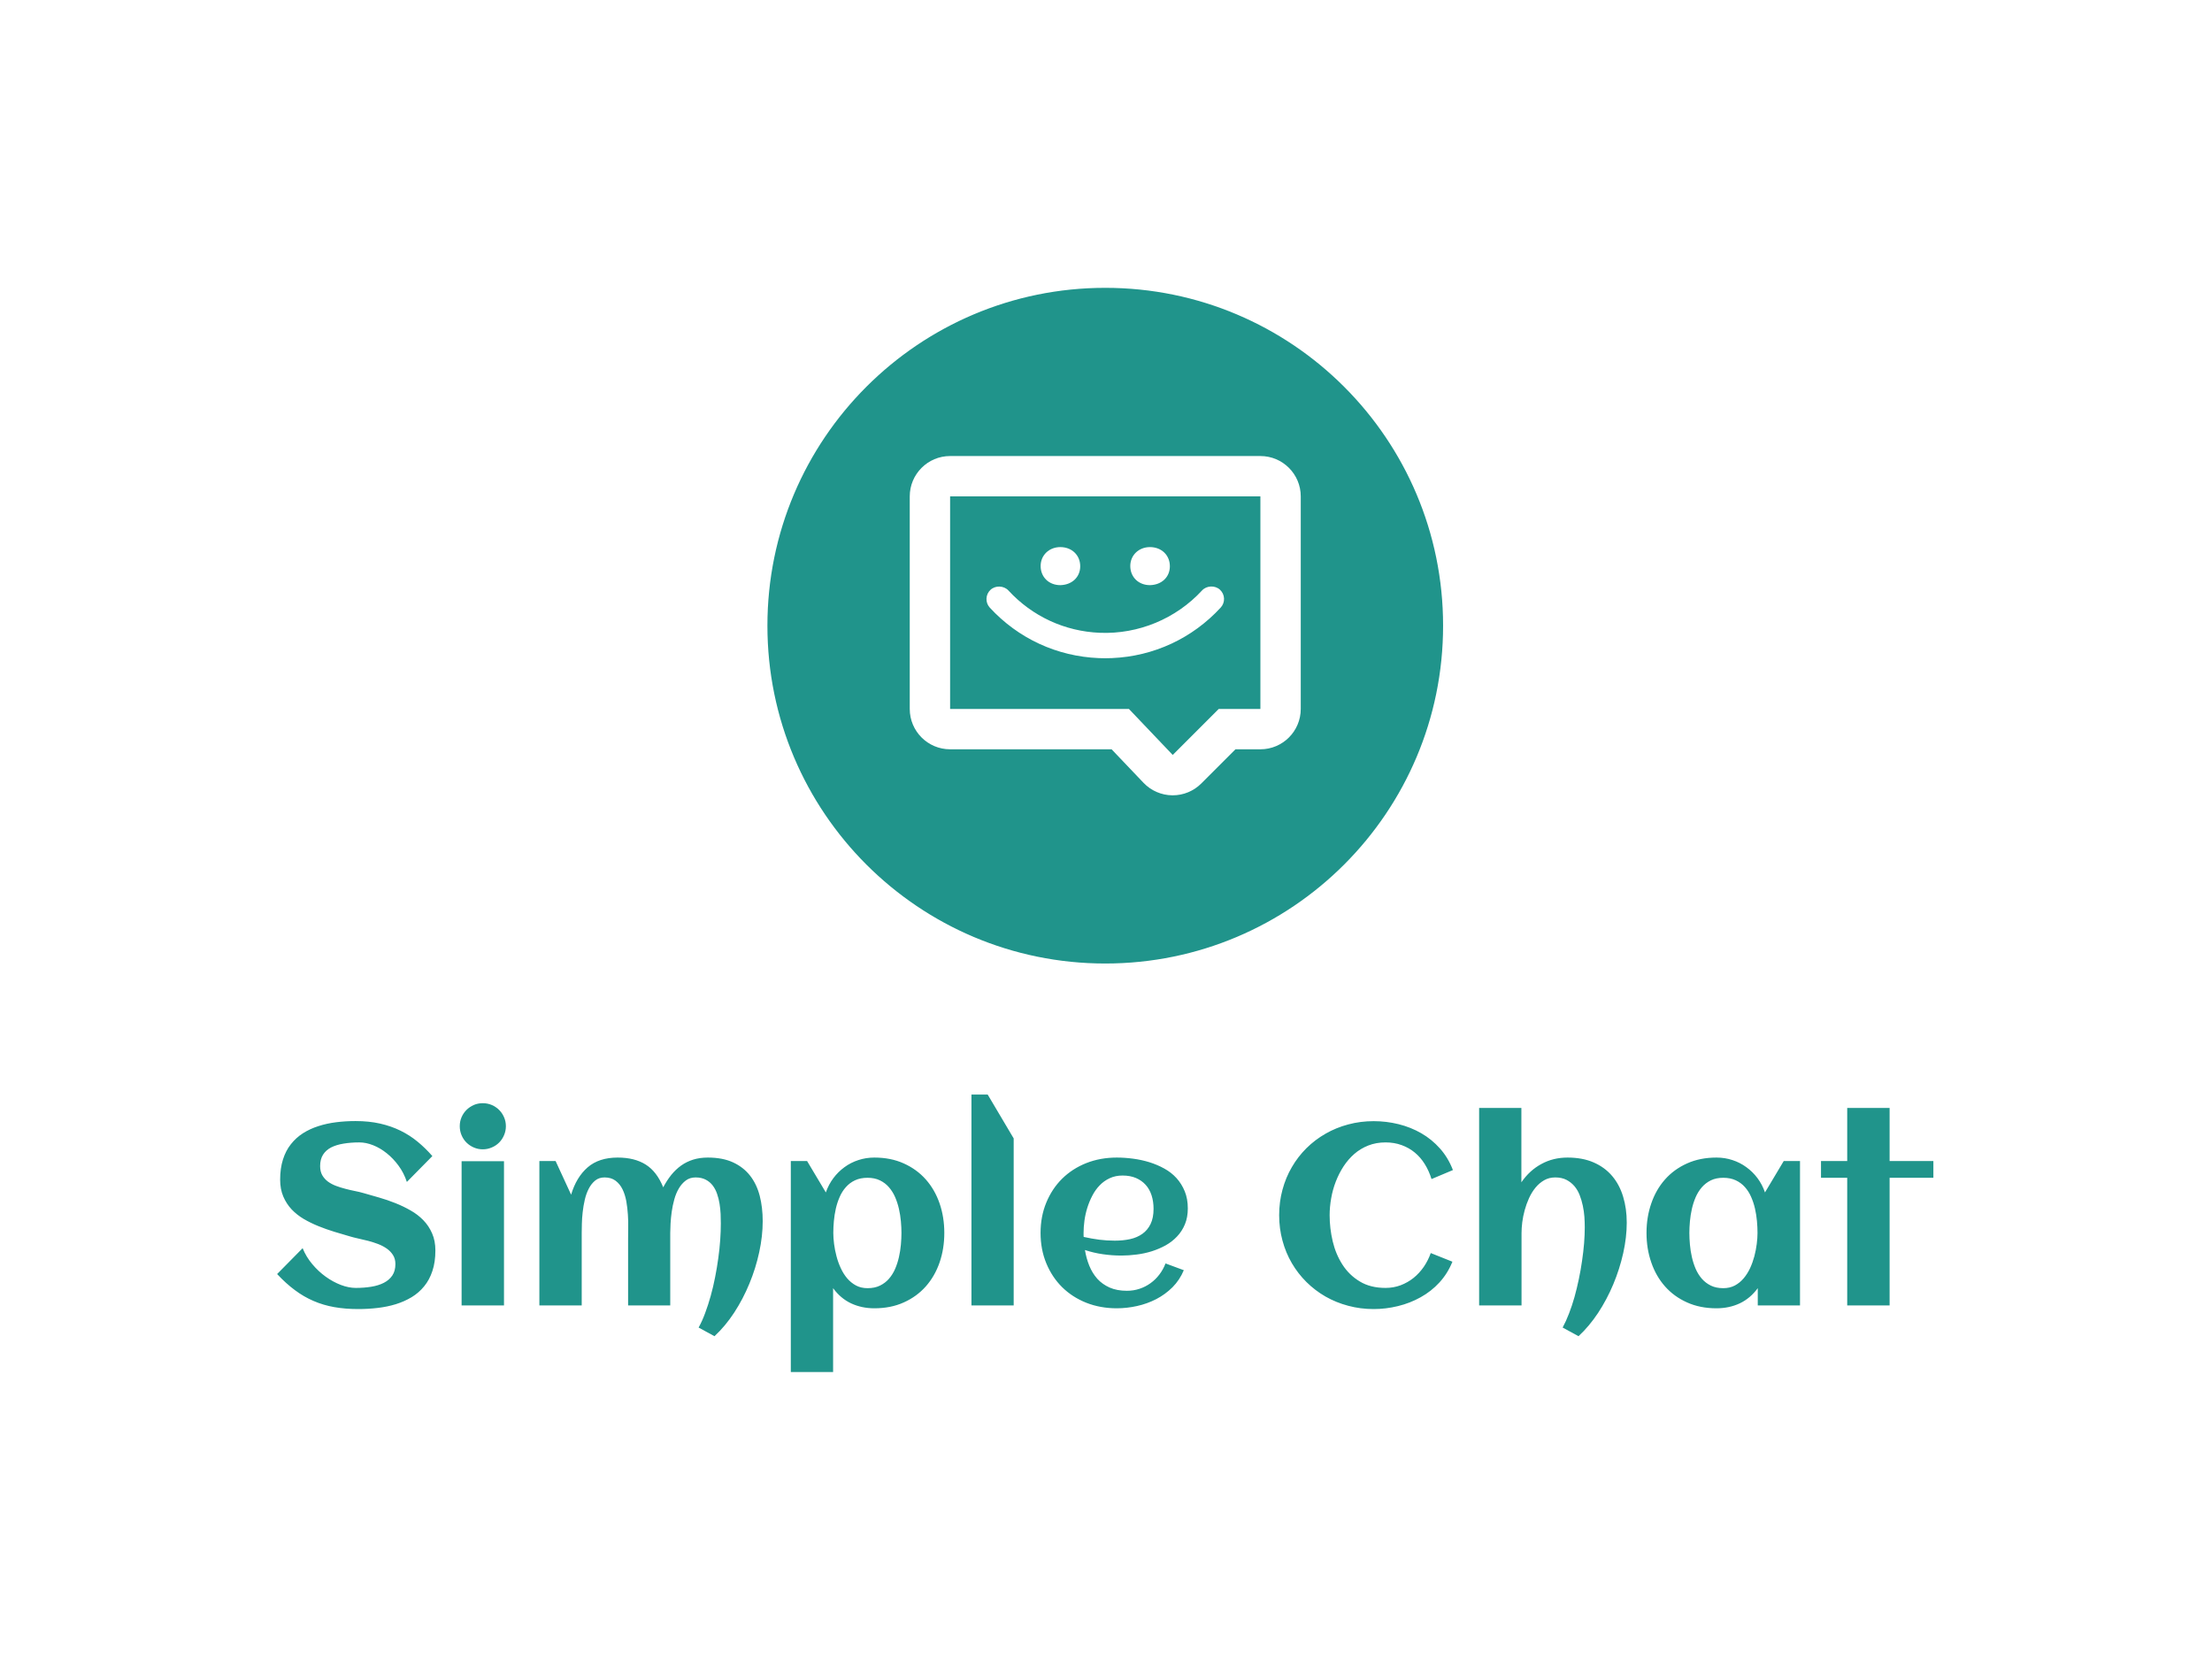
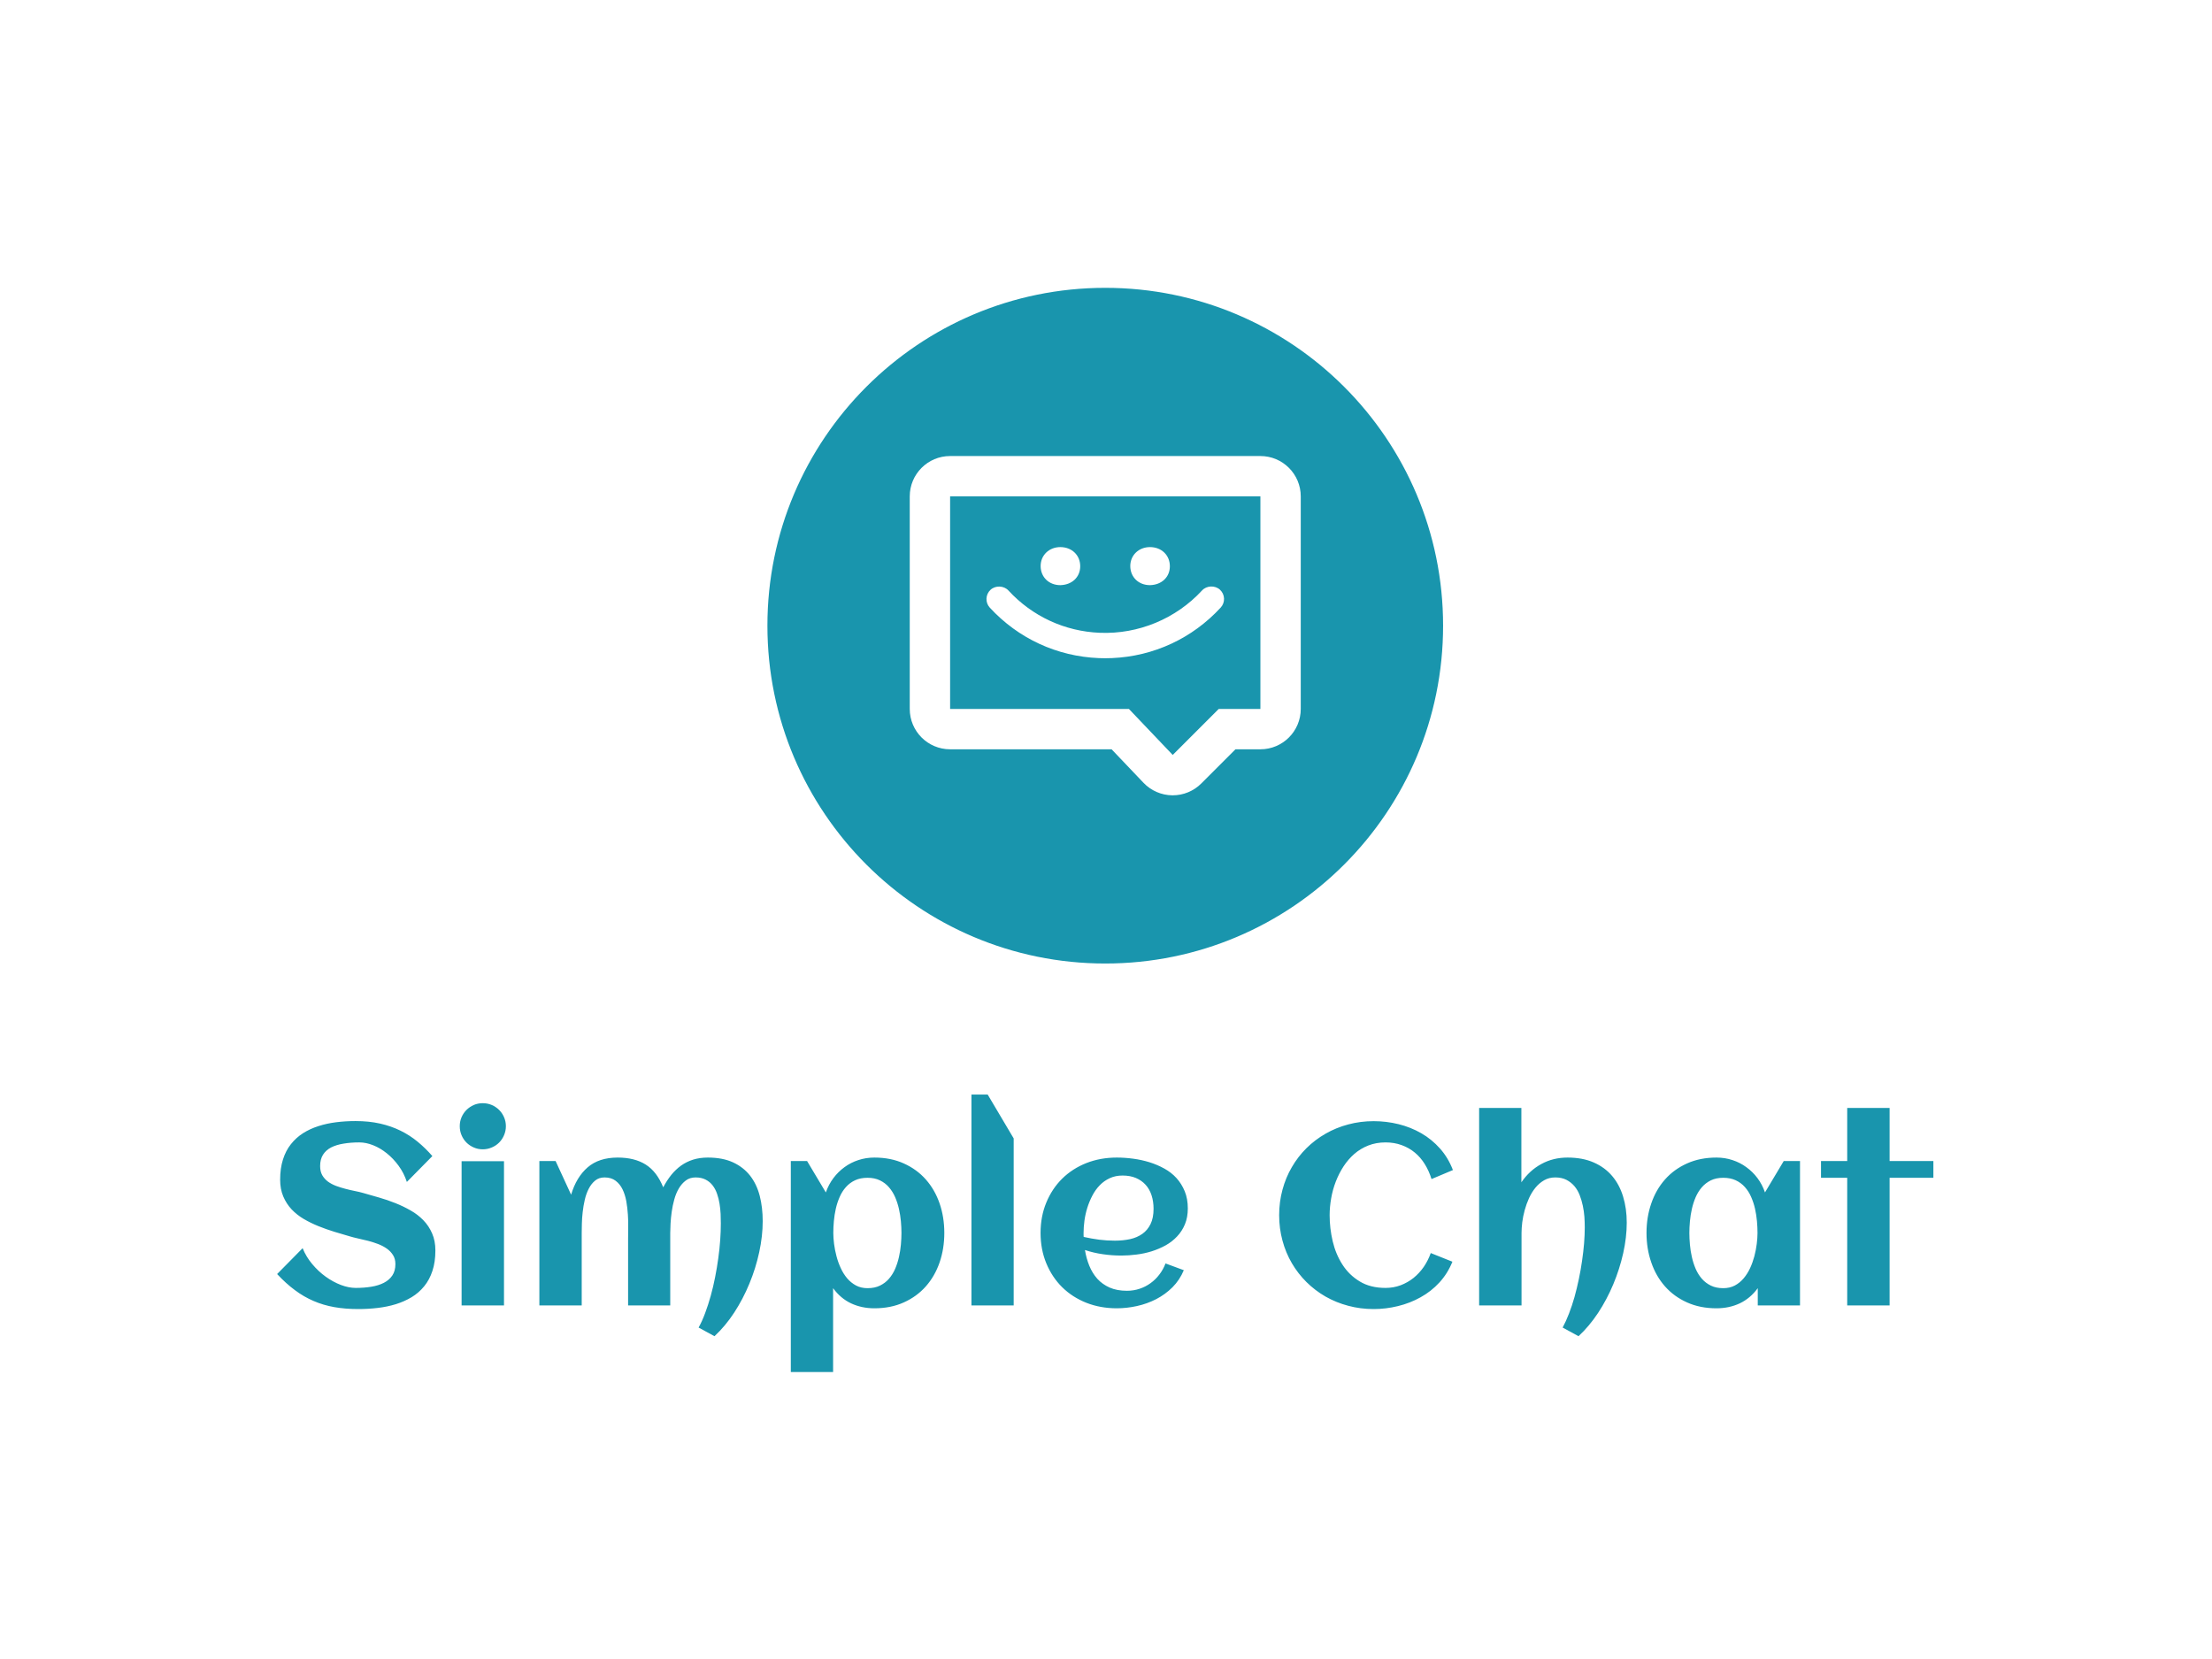
<svg xmlns="http://www.w3.org/2000/svg" version="1.1" width="2000" height="1500" viewBox="0 0 2000 1500">
  <rect width="2000" height="1500" fill="#ffffff" />
  <g transform="matrix(0.75,0,0,0.75,249.3245,260.6466)">
    <svg viewBox="0 0 378 247" data-background-color="#ffffff" preserveAspectRatio="xMidYMid meet" height="1306" width="2000">
      <g id="tight-bounds" transform="matrix(1,0,0,1,0.1702302,-0.1)">
        <svg viewBox="0 0 377.66 247.2" height="247.2" width="377.66">
          <g>
            <svg viewBox="0 0 395.52 258.891" height="247.2" width="377.66">
              <g transform="matrix(1,0,0,1,0,192.6274)">
                <svg viewBox="0 0 395.52 66.263" height="66.263" width="395.52">
                  <g id="textblocktransform">
                    <svg viewBox="0 0 395.52 66.263" height="66.263" width="395.52" id="textblock">
                      <g>
                        <svg viewBox="0 0 395.52 66.263" height="66.263" width="395.52">
                          <g transform="matrix(1,0,0,1,0,0)">
-                             <svg width="395.52" viewBox="1.88 -41.19 323.49 54.2" height="66.263" data-palette-color="#20948b">
-                               <path d="M32.79-10.74L32.79-10.74Q32.79-8.47 32.21-6.74 31.64-5 30.6-3.74 29.57-2.47 28.15-1.61 26.73-0.76 25.06-0.24 23.39 0.27 21.52 0.49 19.65 0.71 17.72 0.71L17.72 0.71Q15.19 0.71 13.04 0.33 10.89-0.05 9-0.87 7.1-1.68 5.36-2.98 3.61-4.27 1.88-6.13L1.88-6.13 6.86-11.18Q7.54-9.5 8.74-8.07 9.94-6.64 11.36-5.62 12.79-4.59 14.33-4 15.87-3.42 17.24-3.42L17.24-3.42Q18.85-3.42 20.26-3.65 21.68-3.88 22.73-4.42 23.78-4.96 24.38-5.85 24.98-6.74 24.98-8.08L24.98-8.08Q24.98-9.11 24.51-9.84 24.05-10.57 23.3-11.1 22.56-11.62 21.61-11.99 20.65-12.35 19.67-12.61 18.68-12.87 17.72-13.07 16.77-13.28 16.04-13.5L16.04-13.5Q14.6-13.92 13.04-14.39 11.47-14.87 9.96-15.48 8.45-16.09 7.09-16.88 5.74-17.68 4.71-18.76 3.69-19.85 3.08-21.28 2.47-22.71 2.47-24.56L2.47-24.56Q2.47-26.78 3.02-28.5 3.56-30.22 4.57-31.49 5.57-32.76 6.93-33.63 8.3-34.5 9.94-35.02 11.57-35.55 13.42-35.78 15.26-36.01 17.19-36.01L17.19-36.01Q19.82-36.01 21.98-35.52 24.15-35.03 25.98-34.13 27.81-33.23 29.33-31.97 30.86-30.71 32.2-29.17L32.2-29.17 27.22-24.12Q26.64-25.88 25.6-27.29 24.56-28.71 23.29-29.72 22.02-30.74 20.63-31.29 19.24-31.84 17.94-31.84L17.94-31.84Q16.26-31.84 14.84-31.6 13.43-31.37 12.41-30.85 11.4-30.32 10.84-29.43 10.28-28.54 10.28-27.22L10.28-27.22Q10.28-26.17 10.69-25.44 11.11-24.71 11.8-24.19 12.5-23.68 13.38-23.35 14.26-23.02 15.2-22.78 16.14-22.53 17.05-22.35 17.97-22.17 18.73-21.95L18.73-21.95Q20.19-21.53 21.8-21.07 23.41-20.61 24.98-19.98 26.54-19.36 27.95-18.55 29.37-17.75 30.44-16.64 31.52-15.53 32.15-14.07 32.79-12.62 32.79-10.74ZM46.56-35.01L46.56-35.01Q46.56-34.08 46.2-33.25 45.85-32.42 45.24-31.81 44.63-31.2 43.8-30.85 42.97-30.49 42.04-30.49L42.04-30.49Q41.11-30.49 40.29-30.85 39.48-31.2 38.86-31.81 38.25-32.42 37.9-33.25 37.55-34.08 37.55-35.01L37.55-35.01Q37.55-35.94 37.9-36.76 38.25-37.57 38.86-38.18 39.48-38.79 40.29-39.15 41.11-39.5 42.04-39.5L42.04-39.5Q42.97-39.5 43.8-39.15 44.63-38.79 45.24-38.18 45.85-37.57 46.2-36.76 46.56-35.94 46.56-35.01ZM46.19-28.17L46.19 0 37.91 0 37.91-28.17 46.19-28.17ZM96.72-16.46L96.72-16.46Q96.72-13.55 96.04-10.4 95.36-7.25 94.12-4.26 92.89-1.27 91.16 1.39 89.42 4.05 87.3 6.01L87.3 6.01 84.2 4.32Q84.91 3.05 85.49 1.46 86.08-0.12 86.57-1.88 87.06-3.64 87.42-5.49 87.79-7.35 88.04-9.19 88.3-11.04 88.42-12.77 88.54-14.5 88.54-16.02L88.54-16.02Q88.54-16.87 88.5-17.87 88.45-18.87 88.29-19.87 88.13-20.87 87.81-21.79 87.5-22.71 86.95-23.43 86.4-24.15 85.58-24.57 84.76-25 83.61-25L83.61-25Q82.49-25 81.7-24.4 80.9-23.8 80.34-22.85 79.78-21.9 79.45-20.7 79.12-19.51 78.95-18.3 78.78-17.09 78.72-15.99 78.66-14.89 78.66-14.14L78.66-14.14 78.66 0 70.43 0 70.43-13.13Q70.43-13.99 70.45-15.2 70.48-16.41 70.39-17.72 70.31-19.04 70.08-20.35 69.84-21.66 69.34-22.68 68.84-23.71 67.99-24.35 67.13-25 65.84-25L65.84-25Q64.74-25 64-24.39 63.25-23.78 62.75-22.81 62.25-21.85 61.97-20.64 61.69-19.43 61.56-18.23 61.42-17.02 61.4-15.93 61.37-14.84 61.37-14.14L61.37-14.14 61.37 0 53.1 0 53.1-28.2 56.27-28.2 59.3-21.63Q60.32-25.05 62.53-26.97 64.74-28.88 68.4-28.88L68.4-28.88Q71.7-28.88 73.87-27.51 76.04-26.15 77.29-23.07L77.29-23.07Q78-24.41 78.86-25.49 79.73-26.56 80.79-27.32 81.86-28.08 83.15-28.48 84.44-28.88 86.01-28.88L86.01-28.88Q88.89-28.88 90.93-27.94 92.96-27 94.26-25.34 95.55-23.68 96.14-21.4 96.72-19.12 96.72-16.46ZM132.19-14.16L132.19-14.16Q132.19-11.08 131.27-8.4 130.34-5.71 128.58-3.72 126.82-1.73 124.28-0.59 121.75 0.56 118.52 0.56L118.52 0.56Q116.06 0.56 113.99-0.4 111.93-1.37 110.47-3.37L110.47-3.37 110.47 13.01 102.21 13.01 102.21-28.2 105.39-28.2 109.05-22.07Q109.59-23.61 110.53-24.87 111.47-26.12 112.7-27.01 113.93-27.91 115.41-28.39 116.89-28.88 118.52-28.88L118.52-28.88Q121.75-28.88 124.28-27.73 126.82-26.59 128.58-24.6 130.34-22.61 131.27-19.92 132.19-17.24 132.19-14.16ZM123.82-14.16L123.82-14.16Q123.82-15.23 123.71-16.44 123.6-17.65 123.33-18.85 123.06-20.04 122.59-21.14 122.11-22.24 121.38-23.08 120.65-23.93 119.61-24.43 118.57-24.93 117.2-24.93L117.2-24.93Q115.79-24.93 114.75-24.44 113.71-23.95 112.97-23.11 112.22-22.27 111.75-21.18 111.27-20.09 111-18.9 110.73-17.7 110.62-16.48 110.51-15.26 110.51-14.16L110.51-14.16Q110.51-13.18 110.66-12 110.81-10.82 111.13-9.62 111.44-8.42 111.96-7.3 112.47-6.18 113.21-5.3 113.96-4.42 114.95-3.89 115.93-3.37 117.2-3.37L117.2-3.37Q118.6-3.37 119.62-3.87 120.65-4.37 121.38-5.21 122.11-6.05 122.59-7.15 123.06-8.25 123.33-9.45 123.6-10.64 123.71-11.87 123.82-13.09 123.82-14.16ZM145.74-32.62L145.74 0 137.49 0 137.49-41.19 140.66-41.19 145.74-32.62ZM159.41-13.38L159.41-13.38Q160.93-13.04 162.44-12.84 163.95-12.65 165.49-12.65L165.49-12.65Q167.1-12.65 168.48-12.95 169.86-13.26 170.87-13.98 171.89-14.7 172.47-15.89 173.06-17.09 173.06-18.87L173.06-18.87Q173.06-20.31 172.67-21.51 172.28-22.71 171.51-23.56 170.74-24.41 169.62-24.89 168.49-25.37 167-25.37L167-25.37Q165.61-25.37 164.5-24.85 163.39-24.34 162.55-23.47 161.71-22.61 161.11-21.46 160.51-20.31 160.12-19.07 159.73-17.82 159.56-16.55 159.39-15.28 159.39-14.16L159.39-14.16Q159.39-13.96 159.39-13.77 159.39-13.57 159.41-13.38ZM179.75-18.95L179.75-18.95Q179.75-17.21 179.19-15.86 178.63-14.5 177.66-13.48 176.7-12.45 175.43-11.74 174.16-11.04 172.72-10.58 171.28-10.13 169.75-9.94 168.22-9.74 166.78-9.74L166.78-9.74Q164.95-9.74 163.17-10 161.39-10.25 159.66-10.82L159.66-10.82Q159.92-9.2 160.51-7.75 161.1-6.3 162.07-5.21 163.05-4.13 164.48-3.49 165.91-2.86 167.86-2.86L167.86-2.86Q169.15-2.86 170.32-3.25 171.5-3.64 172.47-4.35 173.45-5.05 174.19-6.03 174.94-7.01 175.4-8.2L175.4-8.2 178.97-6.88Q178.16-4.96 176.76-3.55 175.35-2.15 173.58-1.23 171.81-0.32 169.82 0.12 167.83 0.56 165.88 0.56L165.88 0.56Q162.66 0.56 159.92-0.52 157.19-1.61 155.21-3.56 153.23-5.52 152.11-8.23 150.99-10.94 150.99-14.16L150.99-14.16Q150.99-17.38 152.11-20.09 153.23-22.8 155.21-24.76 157.19-26.71 159.92-27.8 162.66-28.88 165.88-28.88L165.88-28.88Q167.44-28.88 169.08-28.66 170.72-28.44 172.25-27.97 173.79-27.49 175.16-26.73 176.53-25.98 177.54-24.87 178.55-23.75 179.15-22.29 179.75-20.83 179.75-18.95ZM231.53-26.44L231.53-26.44 227.35-24.68Q226.86-26.27 226.04-27.59 225.23-28.91 224.09-29.85 222.96-30.79 221.52-31.31 220.08-31.84 218.37-31.84L218.37-31.84Q216.54-31.84 215.01-31.24 213.48-30.64 212.27-29.59 211.07-28.54 210.16-27.15 209.26-25.76 208.65-24.18 208.04-22.61 207.75-20.92 207.45-19.24 207.45-17.63L207.45-17.63Q207.45-15.06 208.05-12.52 208.65-9.99 209.96-7.96 211.26-5.93 213.34-4.68 215.41-3.42 218.37-3.42L218.37-3.42Q219.93-3.42 221.32-3.94 222.71-4.47 223.85-5.38 224.98-6.3 225.84-7.54 226.69-8.79 227.2-10.23L227.2-10.23 231.43-8.54Q230.5-6.23 228.89-4.48 227.28-2.73 225.21-1.59 223.15-0.44 220.8 0.13 218.44 0.71 216.05 0.71L216.05 0.71Q213.46 0.71 211.08 0.07 208.7-0.56 206.65-1.73 204.6-2.91 202.92-4.57 201.25-6.23 200.07-8.25 198.88-10.28 198.24-12.66 197.59-15.04 197.59-17.63L197.59-17.63Q197.59-20.21 198.24-22.6 198.88-24.98 200.07-27.01 201.25-29.05 202.92-30.71 204.6-32.37 206.65-33.54 208.7-34.72 211.08-35.35 213.46-35.99 216.05-35.99L216.05-35.99Q218.54-35.99 220.92-35.4 223.3-34.81 225.35-33.63 227.4-32.45 229-30.65 230.6-28.86 231.53-26.44ZM265.48-16.16L265.48-16.16Q265.48-13.31 264.79-10.21 264.09-7.1 262.85-4.13 261.6-1.15 259.87 1.48 258.13 4.1 256.06 6.01L256.06 6.01 252.96 4.32Q253.62 3.1 254.2 1.59 254.79 0.07 255.27-1.62 255.74-3.32 256.12-5.13 256.5-6.93 256.75-8.7 257.01-10.47 257.15-12.15 257.28-13.82 257.28-15.26L257.28-15.26Q257.28-16.21 257.21-17.3 257.13-18.38 256.9-19.47 256.67-20.56 256.28-21.56 255.89-22.56 255.24-23.32 254.59-24.07 253.68-24.54 252.76-25 251.52-25L251.52-25Q250.3-25 249.35-24.45 248.39-23.9 247.66-23.01 246.93-22.12 246.4-20.97 245.88-19.82 245.55-18.62 245.22-17.41 245.07-16.24 244.93-15.06 244.93-14.14L244.93-14.14 244.93 0 236.65 0 236.65-38.57 244.9-38.57 244.9-24.05Q246.49-26.37 248.8-27.62 251.1-28.88 253.91-28.88L253.91-28.88Q256.84-28.88 259.01-27.93 261.19-26.98 262.63-25.28 264.07-23.58 264.77-21.25 265.48-18.92 265.48-16.16ZM299.32-28.2L299.32 0 291.07 0 291.07-3.37Q289.6-1.37 287.54-0.4 285.48 0.56 283.01 0.56L283.01 0.56Q279.79 0.56 277.25-0.59 274.71-1.73 272.95-3.72 271.19-5.71 270.27-8.4 269.34-11.08 269.34-14.16L269.34-14.16Q269.34-17.24 270.27-19.92 271.19-22.61 272.95-24.6 274.71-26.59 277.25-27.73 279.79-28.88 283.01-28.88L283.01-28.88Q284.65-28.88 286.12-28.39 287.6-27.91 288.83-27.01 290.07-26.12 291.01-24.87 291.95-23.61 292.48-22.07L292.48-22.07 296.14-28.2 299.32-28.2ZM291.02-14.16L291.02-14.16Q291.02-15.26 290.91-16.48 290.8-17.7 290.53-18.9 290.26-20.09 289.78-21.18 289.31-22.27 288.56-23.11 287.82-23.95 286.77-24.44 285.72-24.93 284.33-24.93L284.33-24.93Q282.94-24.93 281.91-24.43 280.89-23.93 280.15-23.08 279.42-22.24 278.94-21.14 278.47-20.04 278.2-18.85 277.93-17.65 277.82-16.44 277.71-15.23 277.71-14.16L277.71-14.16Q277.71-13.09 277.82-11.87 277.93-10.64 278.2-9.45 278.47-8.25 278.94-7.15 279.42-6.05 280.15-5.21 280.89-4.37 281.91-3.87 282.94-3.37 284.33-3.37L284.33-3.37Q285.6-3.37 286.59-3.89 287.58-4.42 288.32-5.3 289.06-6.18 289.58-7.3 290.09-8.42 290.41-9.62 290.72-10.82 290.87-12 291.02-13.18 291.02-14.16ZM316.82-24.93L316.82 0 308.54 0 308.54-24.93 303.42-24.93 303.42-28.2 308.54-28.2 308.54-38.57 316.82-38.57 316.82-28.2 325.37-28.2 325.37-24.93 316.82-24.93Z" opacity="1" transform="matrix(1,0,0,1,0,0)" fill="#20948b" class="wordmark-text-0" data-fill-palette-color="primary" id="text-0" />
+                             <svg width="395.52" viewBox="1.88 -41.19 323.49 54.2" height="66.263" data-palette-color="#1995ad">
+                               <path d="M32.79-10.74L32.79-10.74Q32.79-8.47 32.21-6.74 31.64-5 30.6-3.74 29.57-2.47 28.15-1.61 26.73-0.76 25.06-0.24 23.39 0.27 21.52 0.49 19.65 0.71 17.72 0.71L17.72 0.71Q15.19 0.71 13.04 0.33 10.89-0.05 9-0.87 7.1-1.68 5.36-2.98 3.61-4.27 1.88-6.13L1.88-6.13 6.86-11.18Q7.54-9.5 8.74-8.07 9.94-6.64 11.36-5.62 12.79-4.59 14.33-4 15.87-3.42 17.24-3.42L17.24-3.42Q18.85-3.42 20.26-3.65 21.68-3.88 22.73-4.42 23.78-4.96 24.38-5.85 24.98-6.74 24.98-8.08L24.98-8.08Q24.98-9.11 24.51-9.84 24.05-10.57 23.3-11.1 22.56-11.62 21.61-11.99 20.65-12.35 19.67-12.61 18.68-12.87 17.72-13.07 16.77-13.28 16.04-13.5L16.04-13.5Q14.6-13.92 13.04-14.39 11.47-14.87 9.96-15.48 8.45-16.09 7.09-16.88 5.74-17.68 4.71-18.76 3.69-19.85 3.08-21.28 2.47-22.71 2.47-24.56L2.47-24.56Q2.47-26.78 3.02-28.5 3.56-30.22 4.57-31.49 5.57-32.76 6.93-33.63 8.3-34.5 9.94-35.02 11.57-35.55 13.42-35.78 15.26-36.01 17.19-36.01L17.19-36.01Q19.82-36.01 21.98-35.52 24.15-35.03 25.98-34.13 27.81-33.23 29.33-31.97 30.86-30.71 32.2-29.17L32.2-29.17 27.22-24.12Q26.64-25.88 25.6-27.29 24.56-28.71 23.29-29.72 22.02-30.74 20.63-31.29 19.24-31.84 17.94-31.84L17.94-31.84Q16.26-31.84 14.84-31.6 13.43-31.37 12.41-30.85 11.4-30.32 10.84-29.43 10.28-28.54 10.28-27.22L10.28-27.22Q10.28-26.17 10.69-25.44 11.11-24.71 11.8-24.19 12.5-23.68 13.38-23.35 14.26-23.02 15.2-22.78 16.14-22.53 17.05-22.35 17.97-22.17 18.73-21.95L18.73-21.95Q20.19-21.53 21.8-21.07 23.41-20.61 24.98-19.98 26.54-19.36 27.95-18.55 29.37-17.75 30.44-16.64 31.52-15.53 32.15-14.07 32.79-12.62 32.79-10.74ZM46.56-35.01L46.56-35.01Q46.56-34.08 46.2-33.25 45.85-32.42 45.24-31.81 44.63-31.2 43.8-30.85 42.97-30.49 42.04-30.49L42.04-30.49Q41.11-30.49 40.29-30.85 39.48-31.2 38.86-31.81 38.25-32.42 37.9-33.25 37.55-34.08 37.55-35.01L37.55-35.01Q37.55-35.94 37.9-36.76 38.25-37.57 38.86-38.18 39.48-38.79 40.29-39.15 41.11-39.5 42.04-39.5L42.04-39.5Q42.97-39.5 43.8-39.15 44.63-38.79 45.24-38.18 45.85-37.57 46.2-36.76 46.56-35.94 46.56-35.01ZM46.19-28.17L46.19 0 37.91 0 37.91-28.17 46.19-28.17ZM96.72-16.46L96.72-16.46Q96.72-13.55 96.04-10.4 95.36-7.25 94.12-4.26 92.89-1.27 91.16 1.39 89.42 4.05 87.3 6.01L87.3 6.01 84.2 4.32Q84.91 3.05 85.49 1.46 86.08-0.12 86.57-1.88 87.06-3.64 87.42-5.49 87.79-7.35 88.04-9.19 88.3-11.04 88.42-12.77 88.54-14.5 88.54-16.02L88.54-16.02Q88.54-16.87 88.5-17.87 88.45-18.87 88.29-19.87 88.13-20.87 87.81-21.79 87.5-22.71 86.95-23.43 86.4-24.15 85.58-24.57 84.76-25 83.61-25L83.61-25Q82.49-25 81.7-24.4 80.9-23.8 80.34-22.85 79.78-21.9 79.45-20.7 79.12-19.51 78.95-18.3 78.78-17.09 78.72-15.99 78.66-14.89 78.66-14.14L78.66-14.14 78.66 0 70.43 0 70.43-13.13Q70.43-13.99 70.45-15.2 70.48-16.41 70.39-17.72 70.31-19.04 70.08-20.35 69.84-21.66 69.34-22.68 68.84-23.71 67.99-24.35 67.13-25 65.84-25L65.84-25Q64.74-25 64-24.39 63.25-23.78 62.75-22.81 62.25-21.85 61.97-20.64 61.69-19.43 61.56-18.23 61.42-17.02 61.4-15.93 61.37-14.84 61.37-14.14L61.37-14.14 61.37 0 53.1 0 53.1-28.2 56.27-28.2 59.3-21.63Q60.32-25.05 62.53-26.97 64.74-28.88 68.4-28.88L68.4-28.88Q71.7-28.88 73.87-27.51 76.04-26.15 77.29-23.07L77.29-23.07Q78-24.41 78.86-25.49 79.73-26.56 80.79-27.32 81.86-28.08 83.15-28.48 84.44-28.88 86.01-28.88L86.01-28.88Q88.89-28.88 90.93-27.94 92.96-27 94.26-25.34 95.55-23.68 96.14-21.4 96.72-19.12 96.72-16.46ZM132.19-14.16L132.19-14.16Q132.19-11.08 131.27-8.4 130.34-5.71 128.58-3.72 126.82-1.73 124.28-0.59 121.75 0.56 118.52 0.56L118.52 0.56Q116.06 0.56 113.99-0.4 111.93-1.37 110.47-3.37L110.47-3.37 110.47 13.01 102.21 13.01 102.21-28.2 105.39-28.2 109.05-22.07Q109.59-23.61 110.53-24.87 111.47-26.12 112.7-27.01 113.93-27.91 115.41-28.39 116.89-28.88 118.52-28.88L118.52-28.88Q121.75-28.88 124.28-27.73 126.82-26.59 128.58-24.6 130.34-22.61 131.27-19.92 132.19-17.24 132.19-14.16ZM123.82-14.16L123.82-14.16Q123.82-15.23 123.71-16.44 123.6-17.65 123.33-18.85 123.06-20.04 122.59-21.14 122.11-22.24 121.38-23.08 120.65-23.93 119.61-24.43 118.57-24.93 117.2-24.93L117.2-24.93Q115.79-24.93 114.75-24.44 113.71-23.95 112.97-23.11 112.22-22.27 111.75-21.18 111.27-20.09 111-18.9 110.73-17.7 110.62-16.48 110.51-15.26 110.51-14.16L110.51-14.16Q110.51-13.18 110.66-12 110.81-10.82 111.13-9.62 111.44-8.42 111.96-7.3 112.47-6.18 113.21-5.3 113.96-4.42 114.95-3.89 115.93-3.37 117.2-3.37L117.2-3.37Q118.6-3.37 119.62-3.87 120.65-4.37 121.38-5.21 122.11-6.05 122.59-7.15 123.06-8.25 123.33-9.45 123.6-10.64 123.71-11.87 123.82-13.09 123.82-14.16ZM145.74-32.62L145.74 0 137.49 0 137.49-41.19 140.66-41.19 145.74-32.62ZM159.41-13.38L159.41-13.38Q160.93-13.04 162.44-12.84 163.95-12.65 165.49-12.65L165.49-12.65Q167.1-12.65 168.48-12.95 169.86-13.26 170.87-13.98 171.89-14.7 172.47-15.89 173.06-17.09 173.06-18.87L173.06-18.87Q173.06-20.31 172.67-21.51 172.28-22.71 171.51-23.56 170.74-24.41 169.62-24.89 168.49-25.37 167-25.37L167-25.37Q165.61-25.37 164.5-24.85 163.39-24.34 162.55-23.47 161.71-22.61 161.11-21.46 160.51-20.31 160.12-19.07 159.73-17.82 159.56-16.55 159.39-15.28 159.39-14.16L159.39-14.16Q159.39-13.96 159.39-13.77 159.39-13.57 159.41-13.38ZM179.75-18.95L179.75-18.95Q179.75-17.21 179.19-15.86 178.63-14.5 177.66-13.48 176.7-12.45 175.43-11.74 174.16-11.04 172.72-10.58 171.28-10.13 169.75-9.94 168.22-9.74 166.78-9.74L166.78-9.74Q164.95-9.74 163.17-10 161.39-10.25 159.66-10.82L159.66-10.82Q159.92-9.2 160.51-7.75 161.1-6.3 162.07-5.21 163.05-4.13 164.48-3.49 165.91-2.86 167.86-2.86L167.86-2.86Q169.15-2.86 170.32-3.25 171.5-3.64 172.47-4.35 173.45-5.05 174.19-6.03 174.94-7.01 175.4-8.2L175.4-8.2 178.97-6.88Q178.16-4.96 176.76-3.55 175.35-2.15 173.58-1.23 171.81-0.32 169.82 0.12 167.83 0.56 165.88 0.56L165.88 0.56Q162.66 0.56 159.92-0.52 157.19-1.61 155.21-3.56 153.23-5.52 152.11-8.23 150.99-10.94 150.99-14.16L150.99-14.16Q150.99-17.38 152.11-20.09 153.23-22.8 155.21-24.76 157.19-26.71 159.92-27.8 162.66-28.88 165.88-28.88L165.88-28.88Q167.44-28.88 169.08-28.66 170.72-28.44 172.25-27.97 173.79-27.49 175.16-26.73 176.53-25.98 177.54-24.87 178.55-23.75 179.15-22.29 179.75-20.83 179.75-18.95ZM231.53-26.44L231.53-26.44 227.35-24.68Q226.86-26.27 226.04-27.59 225.23-28.91 224.09-29.85 222.96-30.79 221.52-31.31 220.08-31.84 218.37-31.84L218.37-31.84Q216.54-31.84 215.01-31.24 213.48-30.64 212.27-29.59 211.07-28.54 210.16-27.15 209.26-25.76 208.65-24.18 208.04-22.61 207.75-20.92 207.45-19.24 207.45-17.63L207.45-17.63Q207.45-15.06 208.05-12.52 208.65-9.99 209.96-7.96 211.26-5.93 213.34-4.68 215.41-3.42 218.37-3.42L218.37-3.42Q219.93-3.42 221.32-3.94 222.71-4.47 223.85-5.38 224.98-6.3 225.84-7.54 226.69-8.79 227.2-10.23L227.2-10.23 231.43-8.54Q230.5-6.23 228.89-4.48 227.28-2.73 225.21-1.59 223.15-0.44 220.8 0.13 218.44 0.71 216.05 0.71L216.05 0.71Q213.46 0.71 211.08 0.07 208.7-0.56 206.65-1.73 204.6-2.91 202.92-4.57 201.25-6.23 200.07-8.25 198.88-10.28 198.24-12.66 197.59-15.04 197.59-17.63L197.59-17.63Q197.59-20.21 198.24-22.6 198.88-24.98 200.07-27.01 201.25-29.05 202.92-30.71 204.6-32.37 206.65-33.54 208.7-34.72 211.08-35.35 213.46-35.99 216.05-35.99L216.05-35.99Q218.54-35.99 220.92-35.4 223.3-34.81 225.35-33.63 227.4-32.45 229-30.65 230.6-28.86 231.53-26.44ZM265.48-16.16L265.48-16.16Q265.48-13.31 264.79-10.21 264.09-7.1 262.85-4.13 261.6-1.15 259.87 1.48 258.13 4.1 256.06 6.01L256.06 6.01 252.96 4.32Q253.62 3.1 254.2 1.59 254.79 0.07 255.27-1.62 255.74-3.32 256.12-5.13 256.5-6.93 256.75-8.7 257.01-10.47 257.15-12.15 257.28-13.82 257.28-15.26L257.28-15.26Q257.28-16.21 257.21-17.3 257.13-18.38 256.9-19.47 256.67-20.56 256.28-21.56 255.89-22.56 255.24-23.32 254.59-24.07 253.68-24.54 252.76-25 251.52-25L251.52-25Q250.3-25 249.35-24.45 248.39-23.9 247.66-23.01 246.93-22.12 246.4-20.97 245.88-19.82 245.55-18.62 245.22-17.41 245.07-16.24 244.93-15.06 244.93-14.14L244.93-14.14 244.93 0 236.65 0 236.65-38.57 244.9-38.57 244.9-24.05Q246.49-26.37 248.8-27.62 251.1-28.88 253.91-28.88L253.91-28.88Q256.84-28.88 259.01-27.93 261.19-26.98 262.63-25.28 264.07-23.58 264.77-21.25 265.48-18.92 265.48-16.16ZM299.32-28.2L299.32 0 291.07 0 291.07-3.37Q289.6-1.37 287.54-0.4 285.48 0.56 283.01 0.56L283.01 0.56Q279.79 0.56 277.25-0.59 274.71-1.73 272.95-3.72 271.19-5.71 270.27-8.4 269.34-11.08 269.34-14.16L269.34-14.16Q269.34-17.24 270.27-19.92 271.19-22.61 272.95-24.6 274.71-26.59 277.25-27.73 279.79-28.88 283.01-28.88L283.01-28.88Q284.65-28.88 286.12-28.39 287.6-27.91 288.83-27.01 290.07-26.12 291.01-24.87 291.95-23.61 292.48-22.07L292.48-22.07 296.14-28.2 299.32-28.2ZM291.02-14.16L291.02-14.16Q291.02-15.26 290.91-16.48 290.8-17.7 290.53-18.9 290.26-20.09 289.78-21.18 289.31-22.27 288.56-23.11 287.82-23.95 286.77-24.44 285.72-24.93 284.33-24.93L284.33-24.93Q282.94-24.93 281.91-24.43 280.89-23.93 280.15-23.08 279.42-22.24 278.94-21.14 278.47-20.04 278.2-18.85 277.93-17.65 277.82-16.44 277.71-15.23 277.71-14.16L277.71-14.16Q277.71-13.09 277.82-11.87 277.93-10.64 278.2-9.45 278.47-8.25 278.94-7.15 279.42-6.05 280.15-5.21 280.89-4.37 281.91-3.87 282.94-3.37 284.33-3.37L284.33-3.37Q285.6-3.37 286.59-3.89 287.58-4.42 288.32-5.3 289.06-6.18 289.58-7.3 290.09-8.42 290.41-9.62 290.72-10.82 290.87-12 291.02-13.18 291.02-14.16ZM316.82-24.93L316.82 0 308.54 0 308.54-24.93 303.42-24.93 303.42-28.2 308.54-28.2 308.54-38.57 316.82-38.57 316.82-28.2 325.37-28.2 325.37-24.93 316.82-24.93Z" opacity="1" transform="matrix(1,0,0,1,0,0)" fill="#1995ad" class="wordmark-text-0" data-fill-palette-color="primary" id="text-0" />
                            </svg>
                          </g>
                        </svg>
                      </g>
                    </svg>
                  </g>
                </svg>
              </g>
              <g transform="matrix(1,0,0,1,117.0894,0)">
                <svg viewBox="0 0 161.341 161.341" height="161.341" width="161.341">
                  <g>
                    <svg />
                  </g>
                  <g id="icon-0">
                    <svg viewBox="0 0 161.341 161.341" height="161.341" width="161.341">
                      <g>
-                         <path d="M0 80.671c0-44.553 36.117-80.671 80.671-80.671 44.553 0 80.671 36.117 80.67 80.671 0 44.553-36.117 80.671-80.67 80.67-44.553 0-80.671-36.117-80.671-80.67zM80.671 155.365c41.253 0 74.695-33.442 74.694-74.694 0-41.253-33.442-74.695-74.694-74.695-41.253 0-74.695 33.442-74.695 74.695 0 41.253 33.442 74.695 74.695 74.694z" data-fill-palette-color="accent" fill="#20948b" stroke="transparent" />
-                         <ellipse rx="79.864" ry="79.864" cx="80.671" cy="80.671" fill="#20948b" stroke="transparent" stroke-width="0" fill-opacity="1" data-fill-palette-color="accent" />
+                         <path d="M0 80.671c0-44.553 36.117-80.671 80.671-80.671 44.553 0 80.671 36.117 80.67 80.671 0 44.553-36.117 80.671-80.67 80.67-44.553 0-80.671-36.117-80.671-80.67zM80.671 155.365c41.253 0 74.695-33.442 74.694-74.694 0-41.253-33.442-74.695-74.694-74.695-41.253 0-74.695 33.442-74.695 74.695 0 41.253 33.442 74.695 74.695 74.694z" data-fill-palette-color="accent" fill="#1995ad" stroke="transparent" />
+                         <ellipse rx="79.864" ry="79.864" cx="80.671" cy="80.671" fill="#1995ad" stroke="transparent" stroke-width="0" fill-opacity="1" data-fill-palette-color="accent" />
                      </g>
                      <g transform="matrix(1,0,0,1,33.98666,40.16369)">
                        <svg viewBox="0 0 93.368 81.014" height="81.014" width="93.368">
                          <g>
                            <svg version="1.1" x="0" y="0" viewBox="0.109 7.869 99.829 86.62" enable-background="new 0 0 100 100" xml:space="preserve" height="81.014" width="93.368" class="icon-cg-0" data-fill-palette-color="quaternary" id="cg-0">
                              <g fill="#ffffff" data-fill-palette-color="quaternary">
                                <path d="M89.633 72.435H79L67.251 84.184 56.062 72.435H10.414V18.173h79.219V72.435zM10.414 7.869c-5.692 0-10.305 4.614-10.305 10.305v54.261c0 5.69 4.613 10.306 10.305 10.306h41.23l8.145 8.552c1.913 2.012 4.561 3.162 7.335 3.196 0.042 0 0.085 0 0.127 0 2.73 0 5.352-1.084 7.284-3.017l8.733-8.731h6.363c5.689 0 10.305-4.615 10.305-10.306l0.002-54.261c0-5.691-4.612-10.305-10.305-10.305H10.414z" fill="#ffffff" data-fill-palette-color="quaternary" />
                                <g fill="#ffffff" data-fill-palette-color="quaternary">
                                  <path fill="#ffffff" d="M38.547 40.832h0.014l0.012 0c2.979-0.08 5.059-2.064 5.059-4.825 0-2.833-2.139-4.889-5.084-4.889-2.862 0-5.021 2.074-5.021 4.825C33.526 38.775 35.638 40.832 38.547 40.832z" data-fill-palette-color="quaternary" />
                                  <path fill="#ffffff" d="M61.435 40.832h0.014l0.014 0c2.978-0.08 5.056-2.064 5.056-4.825 0-2.833-2.137-4.889-5.083-4.889-2.861 0-5.021 2.074-5.021 4.825C56.414 38.775 58.526 40.832 61.435 40.832z" data-fill-palette-color="quaternary" />
                                  <path fill="#ffffff" d="M79.31 41.996c-1.26-1.163-3.405-1.077-4.569 0.183-6.662 7.231-16.252 11.215-26.09 10.818-8.968-0.361-17.258-4.196-23.346-10.799-1.162-1.258-3.306-1.347-4.567-0.184-1.31 1.209-1.393 3.259-0.185 4.567 7.254 7.869 17.141 12.442 27.835 12.878 0.542 0.022 1.079 0.032 1.617 0.032 0.58 0 1.157-0.013 1.736-0.036C62.396 59 72.25 54.42 79.494 46.561c0.584-0.635 0.889-1.459 0.854-2.322C80.312 43.376 79.94 42.579 79.31 41.996z" data-fill-palette-color="quaternary" />
                                </g>
                              </g>
                            </svg>
                          </g>
                        </svg>
                      </g>
                    </svg>
                  </g>
                </svg>
              </g>
              <g />
            </svg>
          </g>
          <defs />
        </svg>
        <rect width="377.66" height="247.2" fill="none" stroke="none" visibility="hidden" />
      </g>
    </svg>
  </g>
</svg>
